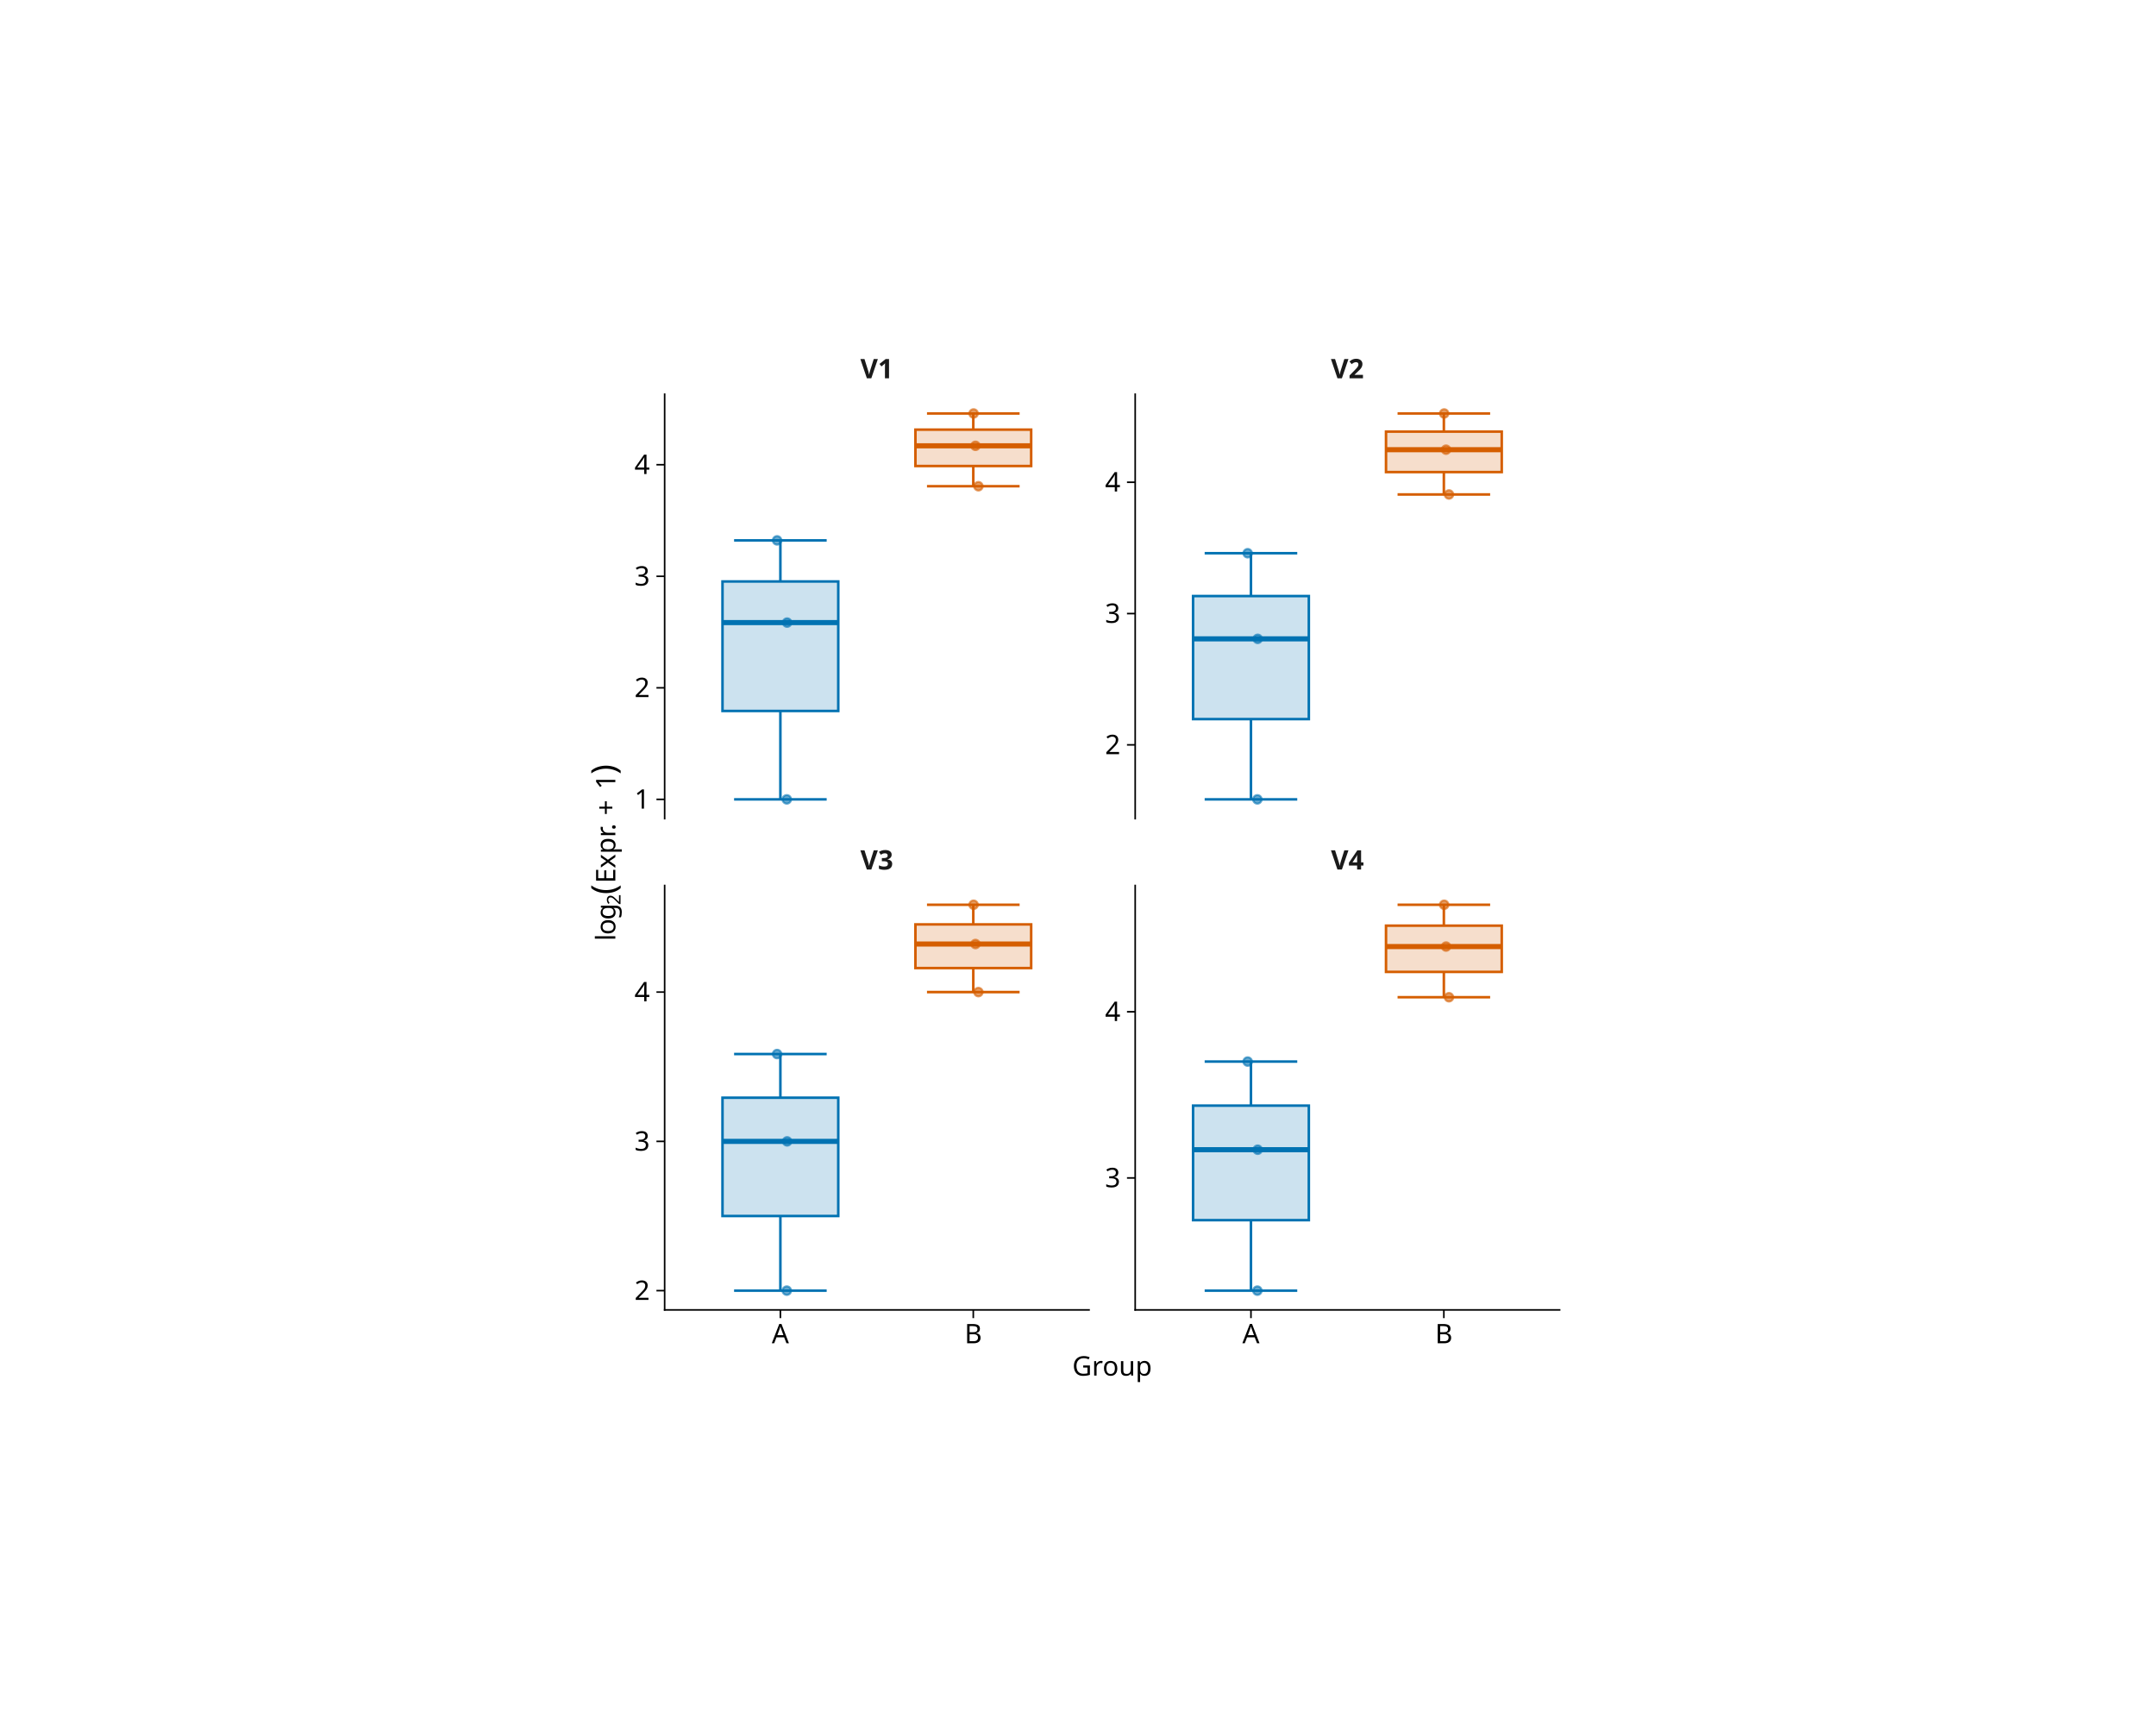
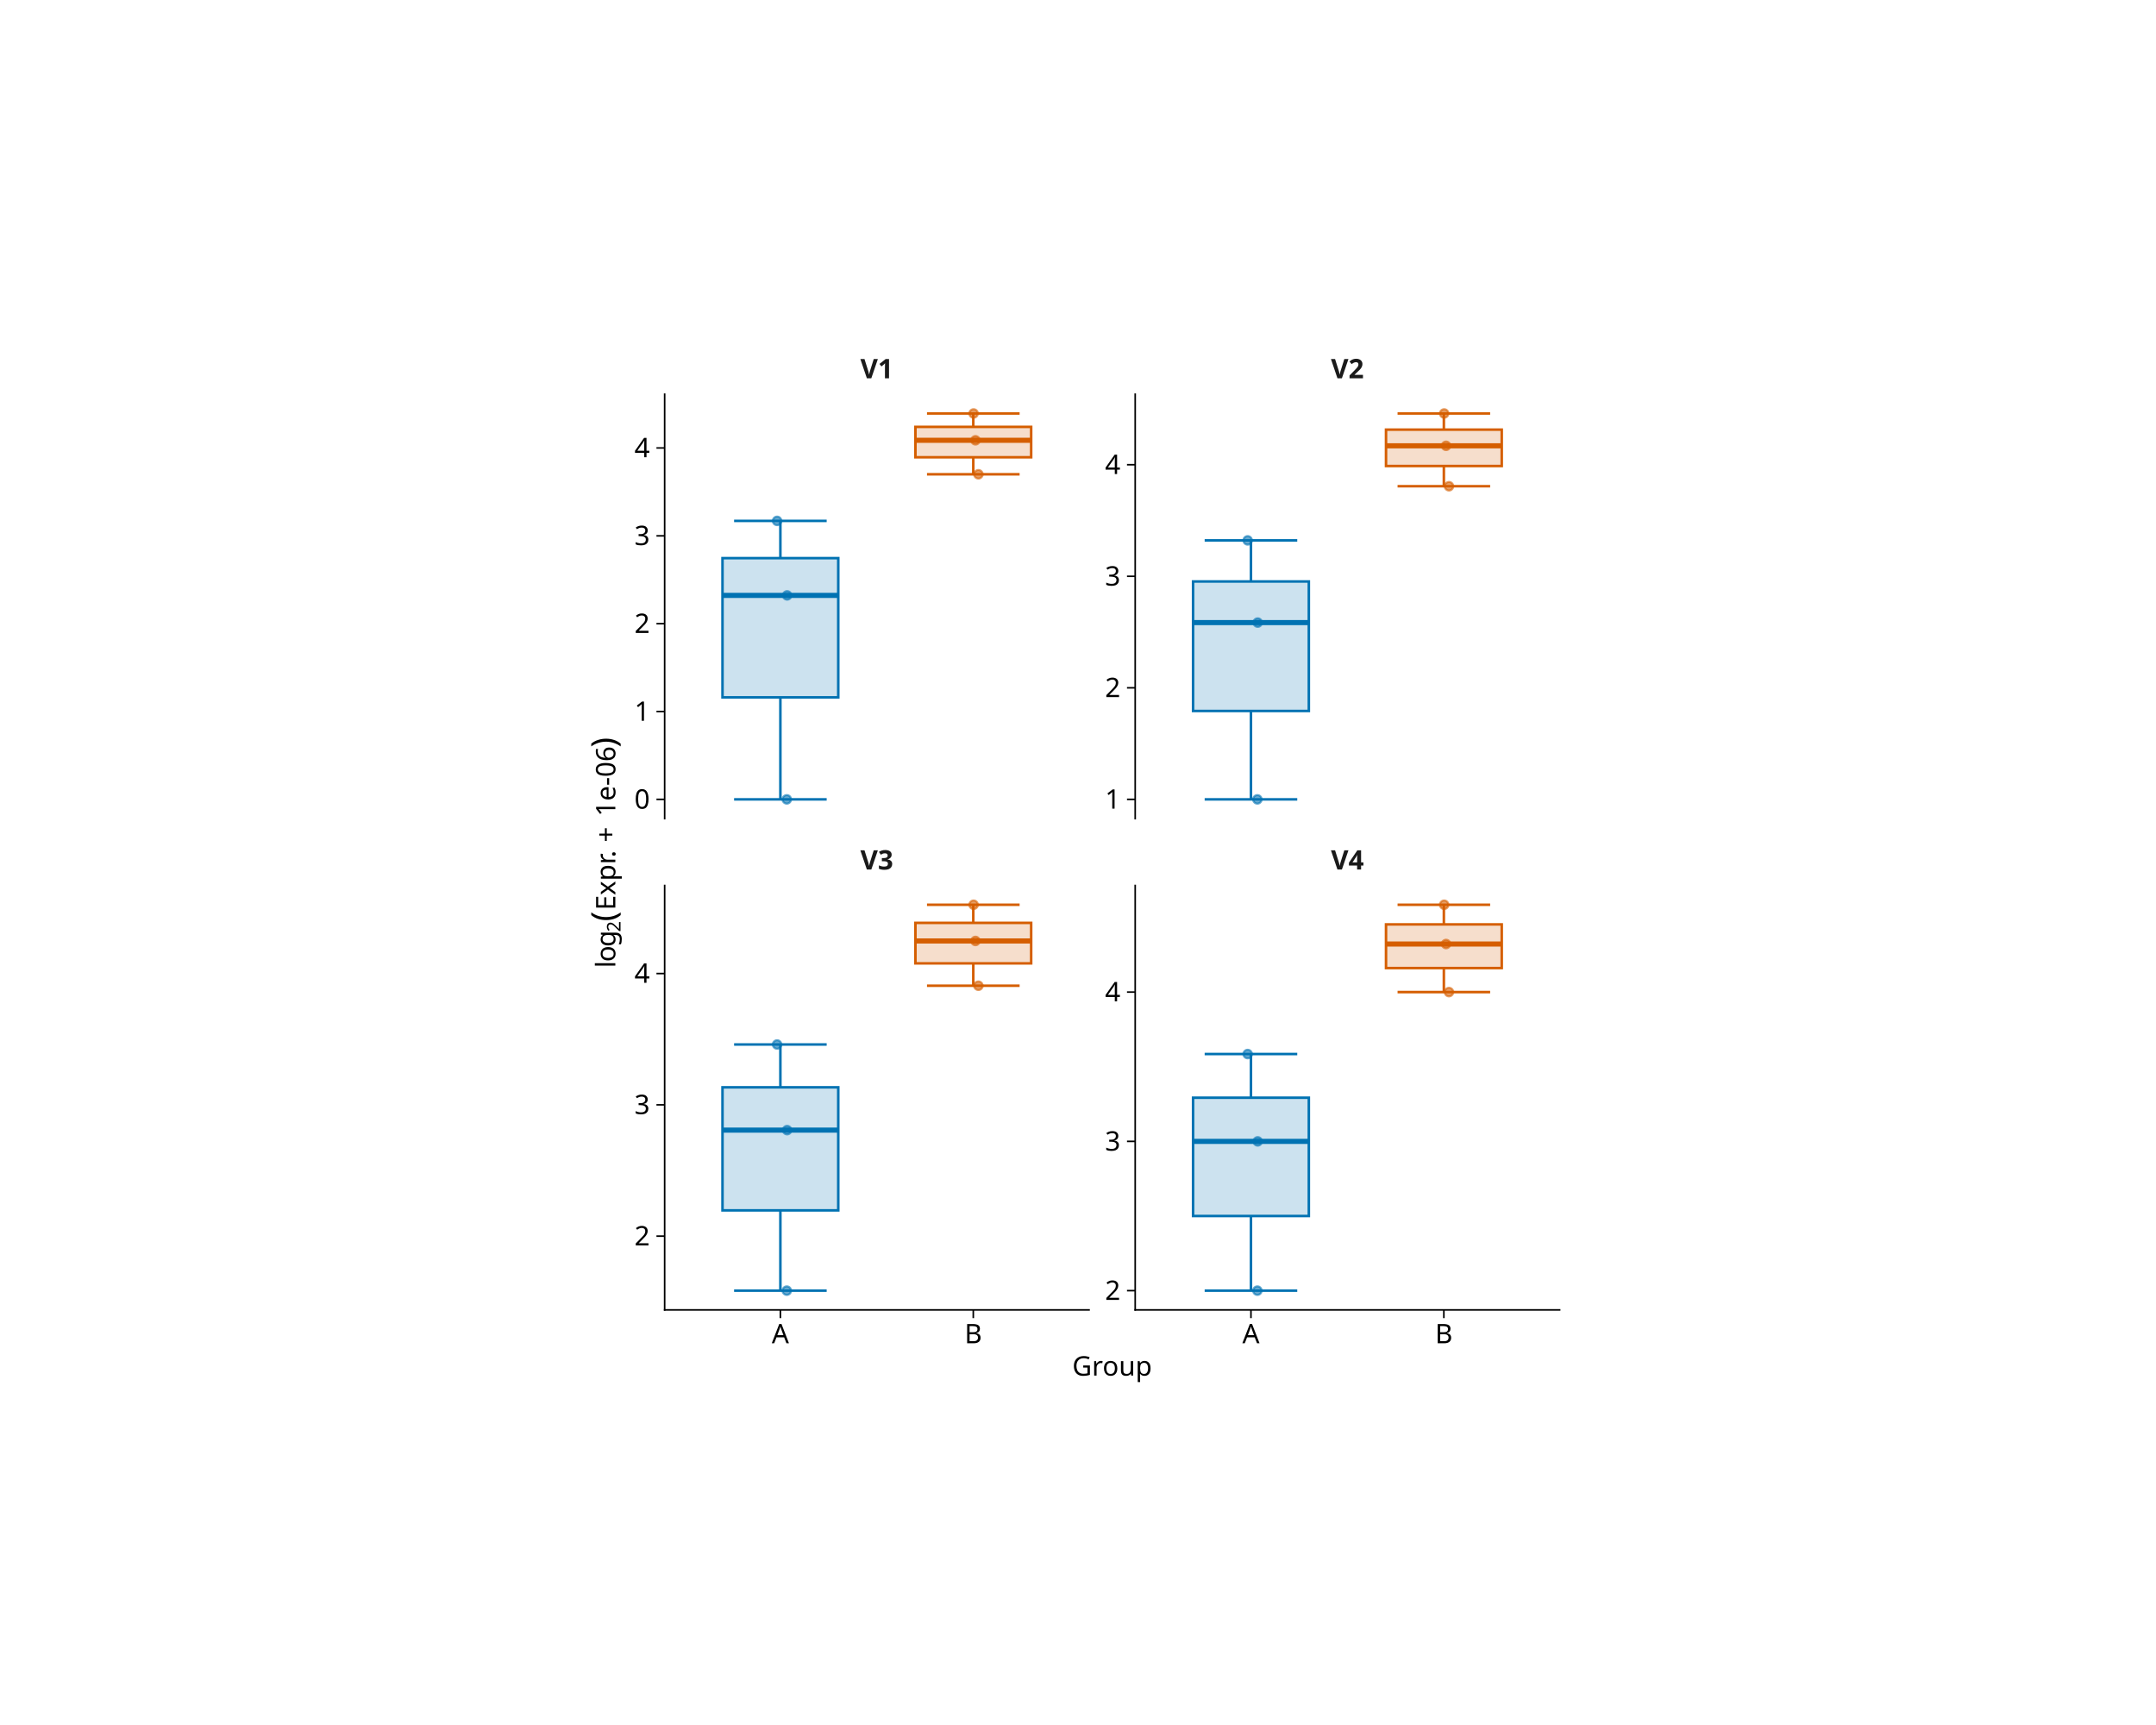
<svg xmlns="http://www.w3.org/2000/svg" class="svglite" data-engine-version="2.0" width="720.00pt" height="576.00pt" viewBox="0 0 720.00 576.00">
  <defs>
    <style type="text/css">
    .svglite line, .svglite polyline, .svglite polygon, .svglite path, .svglite rect, .svglite circle {
      fill: none;
      stroke: #000000;
      stroke-linecap: round;
      stroke-linejoin: round;
      stroke-miterlimit: 10.00;
    }
  </style>
  </defs>
  <rect width="100%" height="100%" style="stroke: none; fill: #FFFFFF;" />
  <defs>
    <clipPath id="cpMC4wMHw3MjAuMDB8MC4wMHw1NzYuMDA=">
      <rect x="0.00" y="0.00" width="720.00" height="576.00" />
    </clipPath>
  </defs>
  <g clip-path="url(#cpMC4wMHw3MjAuMDB8MC4wMHw1NzYuMDA=)">
</g>
  <defs>
    <clipPath id="cpMTg5LjIwfDUzMC44MHwxMDYuODN8NDY5LjE3">
      <rect x="189.20" y="106.83" width="341.60" height="362.34" />
    </clipPath>
  </defs>
  <g clip-path="url(#cpMTg5LjIwfDUzMC44MHwxMDYuODN8NDY5LjE3)">
    <rect x="189.20" y="106.83" width="341.60" height="362.34" style="stroke-width: 1.07; stroke: none; fill: #FFFFFF;" />
  </g>
  <g clip-path="url(#cpMC4wMHw3MjAuMDB8MC4wMHw1NzYuMDA=)">
</g>
  <defs>
    <clipPath id="cpMjIxLjk2fDM2My42OXwxMzEuNjN8MjczLjM2">
      <rect x="221.96" y="131.63" width="141.73" height="141.73" />
    </clipPath>
  </defs>
  <g clip-path="url(#cpMjIxLjk2fDM2My42OXwxMzEuNjN8MjczLjM2)">
    <rect x="221.96" y="131.63" width="141.73" height="141.73" style="stroke-width: 1.07; stroke: none; fill: #FFFFFF;" />
-     <line x1="245.15" y1="180.44" x2="276.07" y2="180.44" style="stroke-width: 0.85; stroke: #0072B2; stroke-linecap: butt;" />
+     <line x1="245.15" y1="173.93" x2="276.07" y2="173.93" style="stroke-width: 0.85; stroke: #0072B2; stroke-linecap: butt;" />
    <line x1="245.15" y1="266.92" x2="276.07" y2="266.92" style="stroke-width: 0.85; stroke: #0072B2; stroke-linecap: butt;" />
-     <line x1="260.61" y1="194.16" x2="260.61" y2="180.44" style="stroke-width: 0.85; stroke: #0072B2; stroke-linecap: butt;" />
-     <line x1="260.61" y1="237.40" x2="260.61" y2="266.92" style="stroke-width: 0.85; stroke: #0072B2; stroke-linecap: butt;" />
-     <polygon points="241.28,194.16 241.28,237.40 279.94,237.40 279.94,194.16 241.28,194.16 " style="stroke-width: 0.85; stroke: #0072B2; stroke-linecap: butt; stroke-linejoin: miter; fill: #0072B2; fill-opacity: 0.20;" />
-     <line x1="241.28" y1="207.89" x2="279.94" y2="207.89" style="stroke-width: 1.71; stroke: #0072B2; stroke-linecap: butt; stroke-linejoin: miter;" />
+     <line x1="260.61" y1="186.37" x2="260.61" y2="173.93" style="stroke-width: 0.85; stroke: #0072B2; stroke-linecap: butt;" />
+     <line x1="260.61" y1="232.86" x2="260.61" y2="266.92" style="stroke-width: 0.85; stroke: #0072B2; stroke-linecap: butt;" />
+     <polygon points="241.28,186.37 241.28,232.86 279.94,232.86 279.94,186.37 241.28,186.37 " style="stroke-width: 0.85; stroke: #0072B2; stroke-linecap: butt; stroke-linejoin: miter; fill: #0072B2; fill-opacity: 0.20;" />
+     <line x1="241.28" y1="198.81" x2="279.94" y2="198.81" style="stroke-width: 1.71; stroke: #0072B2; stroke-linecap: butt; stroke-linejoin: miter;" />
    <line x1="309.57" y1="138.07" x2="340.50" y2="138.07" style="stroke-width: 0.85; stroke: #D55E00; stroke-linecap: butt;" />
-     <line x1="309.57" y1="162.36" x2="340.50" y2="162.36" style="stroke-width: 0.85; stroke: #D55E00; stroke-linecap: butt;" />
-     <line x1="325.03" y1="143.46" x2="325.03" y2="138.07" style="stroke-width: 0.85; stroke: #D55E00; stroke-linecap: butt;" />
-     <line x1="325.03" y1="155.61" x2="325.03" y2="162.36" style="stroke-width: 0.85; stroke: #D55E00; stroke-linecap: butt;" />
-     <polygon points="305.71,143.46 305.71,155.61 344.36,155.61 344.36,143.46 305.71,143.46 " style="stroke-width: 0.85; stroke: #D55E00; stroke-linecap: butt; stroke-linejoin: miter; fill: #D55E00; fill-opacity: 0.20;" />
-     <line x1="305.71" y1="148.86" x2="344.36" y2="148.86" style="stroke-width: 1.71; stroke: #D55E00; stroke-linecap: butt; stroke-linejoin: miter;" />
+     <line x1="309.57" y1="158.37" x2="340.50" y2="158.37" style="stroke-width: 0.85; stroke: #D55E00; stroke-linecap: butt;" />
+     <line x1="325.03" y1="142.54" x2="325.03" y2="138.07" style="stroke-width: 0.85; stroke: #D55E00; stroke-linecap: butt;" />
+     <line x1="325.03" y1="152.69" x2="325.03" y2="158.37" style="stroke-width: 0.85; stroke: #D55E00; stroke-linecap: butt;" />
+     <polygon points="305.71,142.54 305.71,152.69 344.36,152.69 344.36,142.54 305.71,142.54 " style="stroke-width: 0.85; stroke: #D55E00; stroke-linecap: butt; stroke-linejoin: miter; fill: #D55E00; fill-opacity: 0.20;" />
+     <line x1="305.71" y1="147.02" x2="344.36" y2="147.02" style="stroke-width: 1.71; stroke: #D55E00; stroke-linecap: butt; stroke-linejoin: miter;" />
    <circle cx="262.75" cy="266.92" r="1.42" style="stroke-width: 0.71; stroke: #0072B2; stroke-opacity: 0.60; fill: #0072B2; fill-opacity: 0.60;" />
-     <circle cx="262.86" cy="207.89" r="1.42" style="stroke-width: 0.71; stroke: #0072B2; stroke-opacity: 0.60; fill: #0072B2; fill-opacity: 0.60;" />
-     <circle cx="259.51" cy="180.44" r="1.42" style="stroke-width: 0.71; stroke: #0072B2; stroke-opacity: 0.60; fill: #0072B2; fill-opacity: 0.60;" />
-     <circle cx="326.74" cy="162.36" r="1.42" style="stroke-width: 0.71; stroke: #D55E00; stroke-opacity: 0.60; fill: #D55E00; fill-opacity: 0.60;" />
-     <circle cx="325.76" cy="148.86" r="1.42" style="stroke-width: 0.71; stroke: #D55E00; stroke-opacity: 0.60; fill: #D55E00; fill-opacity: 0.60;" />
+     <circle cx="262.86" cy="198.81" r="1.42" style="stroke-width: 0.71; stroke: #0072B2; stroke-opacity: 0.60; fill: #0072B2; fill-opacity: 0.60;" />
+     <circle cx="259.51" cy="173.93" r="1.42" style="stroke-width: 0.71; stroke: #0072B2; stroke-opacity: 0.60; fill: #0072B2; fill-opacity: 0.60;" />
+     <circle cx="326.74" cy="158.37" r="1.42" style="stroke-width: 0.71; stroke: #D55E00; stroke-opacity: 0.60; fill: #D55E00; fill-opacity: 0.60;" />
+     <circle cx="325.76" cy="147.02" r="1.42" style="stroke-width: 0.71; stroke: #D55E00; stroke-opacity: 0.60; fill: #D55E00; fill-opacity: 0.60;" />
    <circle cx="325.13" cy="138.07" r="1.42" style="stroke-width: 0.71; stroke: #D55E00; stroke-opacity: 0.60; fill: #D55E00; fill-opacity: 0.60;" />
  </g>
  <g clip-path="url(#cpMC4wMHw3MjAuMDB8MC4wMHw1NzYuMDA=)">
</g>
  <defs>
    <clipPath id="cpMjIxLjk2fDM2My42OXwyOTUuNjd8NDM3LjQw">
      <rect x="221.96" y="295.67" width="141.73" height="141.73" />
    </clipPath>
  </defs>
  <g clip-path="url(#cpMjIxLjk2fDM2My42OXwyOTUuNjd8NDM3LjQw)">
    <rect x="221.96" y="295.67" width="141.73" height="141.73" style="stroke-width: 1.07; stroke: none; fill: #FFFFFF;" />
-     <line x1="245.15" y1="351.96" x2="276.07" y2="351.96" style="stroke-width: 0.85; stroke: #0072B2; stroke-linecap: butt;" />
+     <line x1="245.15" y1="348.77" x2="276.07" y2="348.77" style="stroke-width: 0.85; stroke: #0072B2; stroke-linecap: butt;" />
    <line x1="245.15" y1="430.96" x2="276.07" y2="430.96" style="stroke-width: 0.85; stroke: #0072B2; stroke-linecap: butt;" />
-     <line x1="260.61" y1="366.54" x2="260.61" y2="351.96" style="stroke-width: 0.85; stroke: #0072B2; stroke-linecap: butt;" />
-     <line x1="260.61" y1="406.04" x2="260.61" y2="430.96" style="stroke-width: 0.85; stroke: #0072B2; stroke-linecap: butt;" />
-     <polygon points="241.28,366.54 241.28,406.04 279.94,406.04 279.94,366.54 241.28,366.54 " style="stroke-width: 0.85; stroke: #0072B2; stroke-linecap: butt; stroke-linejoin: miter; fill: #0072B2; fill-opacity: 0.20;" />
-     <line x1="241.28" y1="381.12" x2="279.94" y2="381.12" style="stroke-width: 1.71; stroke: #0072B2; stroke-linecap: butt; stroke-linejoin: miter;" />
+     <line x1="260.61" y1="363.07" x2="260.61" y2="348.77" style="stroke-width: 0.85; stroke: #0072B2; stroke-linecap: butt;" />
+     <line x1="260.61" y1="404.16" x2="260.61" y2="430.96" style="stroke-width: 0.85; stroke: #0072B2; stroke-linecap: butt;" />
+     <polygon points="241.28,363.07 241.28,404.16 279.94,404.16 279.94,363.07 241.28,363.07 " style="stroke-width: 0.85; stroke: #0072B2; stroke-linecap: butt; stroke-linejoin: miter; fill: #0072B2; fill-opacity: 0.20;" />
+     <line x1="241.28" y1="377.36" x2="279.94" y2="377.36" style="stroke-width: 1.71; stroke: #0072B2; stroke-linecap: butt; stroke-linejoin: miter;" />
    <line x1="309.57" y1="302.11" x2="340.50" y2="302.11" style="stroke-width: 0.85; stroke: #D55E00; stroke-linecap: butt;" />
-     <line x1="309.57" y1="331.27" x2="340.50" y2="331.27" style="stroke-width: 0.85; stroke: #D55E00; stroke-linecap: butt;" />
-     <line x1="325.03" y1="308.67" x2="325.03" y2="302.11" style="stroke-width: 0.85; stroke: #D55E00; stroke-linecap: butt;" />
-     <line x1="325.03" y1="323.25" x2="325.03" y2="331.27" style="stroke-width: 0.85; stroke: #D55E00; stroke-linecap: butt;" />
-     <polygon points="305.71,308.67 305.71,323.25 344.36,323.25 344.36,308.67 305.71,308.67 " style="stroke-width: 0.85; stroke: #D55E00; stroke-linecap: butt; stroke-linejoin: miter; fill: #D55E00; fill-opacity: 0.20;" />
-     <line x1="305.71" y1="315.22" x2="344.36" y2="315.22" style="stroke-width: 1.71; stroke: #D55E00; stroke-linecap: butt; stroke-linejoin: miter;" />
+     <line x1="309.57" y1="329.15" x2="340.50" y2="329.15" style="stroke-width: 0.85; stroke: #D55E00; stroke-linecap: butt;" />
+     <line x1="325.03" y1="308.16" x2="325.03" y2="302.11" style="stroke-width: 0.85; stroke: #D55E00; stroke-linecap: butt;" />
+     <line x1="325.03" y1="321.68" x2="325.03" y2="329.15" style="stroke-width: 0.85; stroke: #D55E00; stroke-linecap: butt;" />
+     <polygon points="305.71,308.16 305.71,321.68 344.36,321.68 344.36,308.16 305.71,308.16 " style="stroke-width: 0.85; stroke: #D55E00; stroke-linecap: butt; stroke-linejoin: miter; fill: #D55E00; fill-opacity: 0.20;" />
+     <line x1="305.71" y1="314.20" x2="344.36" y2="314.20" style="stroke-width: 1.71; stroke: #D55E00; stroke-linecap: butt; stroke-linejoin: miter;" />
    <circle cx="262.75" cy="430.96" r="1.42" style="stroke-width: 0.71; stroke: #0072B2; stroke-opacity: 0.60; fill: #0072B2; fill-opacity: 0.60;" />
-     <circle cx="262.86" cy="381.12" r="1.42" style="stroke-width: 0.71; stroke: #0072B2; stroke-opacity: 0.60; fill: #0072B2; fill-opacity: 0.60;" />
-     <circle cx="259.51" cy="351.96" r="1.42" style="stroke-width: 0.71; stroke: #0072B2; stroke-opacity: 0.60; fill: #0072B2; fill-opacity: 0.60;" />
-     <circle cx="326.74" cy="331.27" r="1.42" style="stroke-width: 0.71; stroke: #D55E00; stroke-opacity: 0.60; fill: #D55E00; fill-opacity: 0.60;" />
-     <circle cx="325.76" cy="315.22" r="1.42" style="stroke-width: 0.71; stroke: #D55E00; stroke-opacity: 0.60; fill: #D55E00; fill-opacity: 0.60;" />
+     <circle cx="262.86" cy="377.36" r="1.42" style="stroke-width: 0.71; stroke: #0072B2; stroke-opacity: 0.60; fill: #0072B2; fill-opacity: 0.60;" />
+     <circle cx="259.51" cy="348.77" r="1.42" style="stroke-width: 0.71; stroke: #0072B2; stroke-opacity: 0.60; fill: #0072B2; fill-opacity: 0.60;" />
+     <circle cx="326.74" cy="329.15" r="1.42" style="stroke-width: 0.71; stroke: #D55E00; stroke-opacity: 0.60; fill: #D55E00; fill-opacity: 0.60;" />
+     <circle cx="325.76" cy="314.20" r="1.42" style="stroke-width: 0.71; stroke: #D55E00; stroke-opacity: 0.60; fill: #D55E00; fill-opacity: 0.60;" />
    <circle cx="325.13" cy="302.11" r="1.42" style="stroke-width: 0.71; stroke: #D55E00; stroke-opacity: 0.60; fill: #D55E00; fill-opacity: 0.60;" />
  </g>
  <g clip-path="url(#cpMC4wMHw3MjAuMDB8MC4wMHw1NzYuMDA=)">
</g>
  <defs>
    <clipPath id="cpMzc5LjEwfDUyMC44NHwxMzEuNjN8MjczLjM2">
      <rect x="379.10" y="131.63" width="141.73" height="141.73" />
    </clipPath>
  </defs>
  <g clip-path="url(#cpMzc5LjEwfDUyMC44NHwxMzEuNjN8MjczLjM2)">
    <rect x="379.10" y="131.63" width="141.73" height="141.73" style="stroke-width: 1.07; stroke: none; fill: #FFFFFF;" />
-     <line x1="402.30" y1="184.73" x2="433.22" y2="184.73" style="stroke-width: 0.85; stroke: #0072B2; stroke-linecap: butt;" />
+     <line x1="402.30" y1="180.44" x2="433.22" y2="180.44" style="stroke-width: 0.85; stroke: #0072B2; stroke-linecap: butt;" />
    <line x1="402.30" y1="266.92" x2="433.22" y2="266.92" style="stroke-width: 0.85; stroke: #0072B2; stroke-linecap: butt;" />
-     <line x1="417.76" y1="199.03" x2="417.76" y2="184.73" style="stroke-width: 0.85; stroke: #0072B2; stroke-linecap: butt;" />
-     <line x1="417.76" y1="240.12" x2="417.76" y2="266.92" style="stroke-width: 0.85; stroke: #0072B2; stroke-linecap: butt;" />
-     <polygon points="398.43,199.03 398.43,240.12 437.09,240.12 437.09,199.03 398.43,199.03 " style="stroke-width: 0.85; stroke: #0072B2; stroke-linecap: butt; stroke-linejoin: miter; fill: #0072B2; fill-opacity: 0.20;" />
-     <line x1="398.43" y1="213.32" x2="437.09" y2="213.32" style="stroke-width: 1.71; stroke: #0072B2; stroke-linecap: butt; stroke-linejoin: miter;" />
+     <line x1="417.76" y1="194.16" x2="417.76" y2="180.44" style="stroke-width: 0.85; stroke: #0072B2; stroke-linecap: butt;" />
+     <line x1="417.76" y1="237.40" x2="417.76" y2="266.92" style="stroke-width: 0.85; stroke: #0072B2; stroke-linecap: butt;" />
+     <polygon points="398.43,194.16 398.43,237.40 437.09,237.40 437.09,194.16 398.43,194.16 " style="stroke-width: 0.85; stroke: #0072B2; stroke-linecap: butt; stroke-linejoin: miter; fill: #0072B2; fill-opacity: 0.20;" />
+     <line x1="398.43" y1="207.89" x2="437.09" y2="207.89" style="stroke-width: 1.71; stroke: #0072B2; stroke-linecap: butt; stroke-linejoin: miter;" />
    <line x1="466.72" y1="138.07" x2="497.64" y2="138.07" style="stroke-width: 0.85; stroke: #D55E00; stroke-linecap: butt;" />
-     <line x1="466.72" y1="165.11" x2="497.64" y2="165.11" style="stroke-width: 0.85; stroke: #D55E00; stroke-linecap: butt;" />
-     <line x1="482.18" y1="144.12" x2="482.18" y2="138.07" style="stroke-width: 0.85; stroke: #D55E00; stroke-linecap: butt;" />
-     <line x1="482.18" y1="157.63" x2="482.18" y2="165.11" style="stroke-width: 0.85; stroke: #D55E00; stroke-linecap: butt;" />
-     <polygon points="462.86,144.12 462.86,157.63 501.51,157.63 501.51,144.12 462.86,144.12 " style="stroke-width: 0.85; stroke: #D55E00; stroke-linecap: butt; stroke-linejoin: miter; fill: #D55E00; fill-opacity: 0.20;" />
-     <line x1="462.86" y1="150.16" x2="501.51" y2="150.16" style="stroke-width: 1.71; stroke: #D55E00; stroke-linecap: butt; stroke-linejoin: miter;" />
+     <line x1="466.72" y1="162.36" x2="497.64" y2="162.36" style="stroke-width: 0.85; stroke: #D55E00; stroke-linecap: butt;" />
+     <line x1="482.18" y1="143.46" x2="482.18" y2="138.07" style="stroke-width: 0.85; stroke: #D55E00; stroke-linecap: butt;" />
+     <line x1="482.18" y1="155.61" x2="482.18" y2="162.36" style="stroke-width: 0.85; stroke: #D55E00; stroke-linecap: butt;" />
+     <polygon points="462.86,143.46 462.86,155.61 501.51,155.61 501.51,143.46 462.86,143.46 " style="stroke-width: 0.85; stroke: #D55E00; stroke-linecap: butt; stroke-linejoin: miter; fill: #D55E00; fill-opacity: 0.20;" />
+     <line x1="462.86" y1="148.86" x2="501.51" y2="148.86" style="stroke-width: 1.71; stroke: #D55E00; stroke-linecap: butt; stroke-linejoin: miter;" />
    <circle cx="419.90" cy="266.92" r="1.42" style="stroke-width: 0.71; stroke: #0072B2; stroke-opacity: 0.60; fill: #0072B2; fill-opacity: 0.60;" />
-     <circle cx="420.01" cy="213.32" r="1.42" style="stroke-width: 0.71; stroke: #0072B2; stroke-opacity: 0.60; fill: #0072B2; fill-opacity: 0.60;" />
-     <circle cx="416.66" cy="184.73" r="1.42" style="stroke-width: 0.71; stroke: #0072B2; stroke-opacity: 0.60; fill: #0072B2; fill-opacity: 0.60;" />
-     <circle cx="483.89" cy="165.11" r="1.42" style="stroke-width: 0.71; stroke: #D55E00; stroke-opacity: 0.60; fill: #D55E00; fill-opacity: 0.60;" />
-     <circle cx="482.91" cy="150.16" r="1.42" style="stroke-width: 0.71; stroke: #D55E00; stroke-opacity: 0.60; fill: #D55E00; fill-opacity: 0.60;" />
+     <circle cx="420.01" cy="207.89" r="1.42" style="stroke-width: 0.71; stroke: #0072B2; stroke-opacity: 0.60; fill: #0072B2; fill-opacity: 0.60;" />
+     <circle cx="416.66" cy="180.44" r="1.42" style="stroke-width: 0.71; stroke: #0072B2; stroke-opacity: 0.60; fill: #0072B2; fill-opacity: 0.60;" />
+     <circle cx="483.89" cy="162.36" r="1.42" style="stroke-width: 0.71; stroke: #D55E00; stroke-opacity: 0.60; fill: #D55E00; fill-opacity: 0.60;" />
+     <circle cx="482.91" cy="148.86" r="1.42" style="stroke-width: 0.71; stroke: #D55E00; stroke-opacity: 0.60; fill: #D55E00; fill-opacity: 0.60;" />
    <circle cx="482.28" cy="138.07" r="1.42" style="stroke-width: 0.71; stroke: #D55E00; stroke-opacity: 0.60; fill: #D55E00; fill-opacity: 0.60;" />
  </g>
  <g clip-path="url(#cpMC4wMHw3MjAuMDB8MC4wMHw1NzYuMDA=)">
</g>
  <defs>
    <clipPath id="cpMzc5LjEwfDUyMC44NHwyOTUuNjd8NDM3LjQw">
      <rect x="379.10" y="295.67" width="141.73" height="141.73" />
    </clipPath>
  </defs>
  <g clip-path="url(#cpMzc5LjEwfDUyMC44NHwyOTUuNjd8NDM3LjQw)">
    <rect x="379.10" y="295.67" width="141.73" height="141.73" style="stroke-width: 1.07; stroke: none; fill: #FFFFFF;" />
-     <line x1="402.30" y1="354.47" x2="433.22" y2="354.47" style="stroke-width: 0.85; stroke: #0072B2; stroke-linecap: butt;" />
+     <line x1="402.30" y1="351.96" x2="433.22" y2="351.96" style="stroke-width: 0.85; stroke: #0072B2; stroke-linecap: butt;" />
    <line x1="402.30" y1="430.96" x2="433.22" y2="430.96" style="stroke-width: 0.85; stroke: #0072B2; stroke-linecap: butt;" />
-     <line x1="417.76" y1="369.18" x2="417.76" y2="354.47" style="stroke-width: 0.85; stroke: #0072B2; stroke-linecap: butt;" />
-     <line x1="417.76" y1="407.43" x2="417.76" y2="430.96" style="stroke-width: 0.85; stroke: #0072B2; stroke-linecap: butt;" />
-     <polygon points="398.43,369.18 398.43,407.43 437.09,407.43 437.09,369.18 398.43,369.18 " style="stroke-width: 0.85; stroke: #0072B2; stroke-linecap: butt; stroke-linejoin: miter; fill: #0072B2; fill-opacity: 0.20;" />
-     <line x1="398.43" y1="383.90" x2="437.09" y2="383.90" style="stroke-width: 1.71; stroke: #0072B2; stroke-linecap: butt; stroke-linejoin: miter;" />
+     <line x1="417.76" y1="366.54" x2="417.76" y2="351.96" style="stroke-width: 0.85; stroke: #0072B2; stroke-linecap: butt;" />
+     <line x1="417.76" y1="406.04" x2="417.76" y2="430.96" style="stroke-width: 0.85; stroke: #0072B2; stroke-linecap: butt;" />
+     <polygon points="398.43,366.54 398.43,406.04 437.09,406.04 437.09,366.54 398.43,366.54 " style="stroke-width: 0.85; stroke: #0072B2; stroke-linecap: butt; stroke-linejoin: miter; fill: #0072B2; fill-opacity: 0.20;" />
+     <line x1="398.43" y1="381.12" x2="437.09" y2="381.12" style="stroke-width: 1.71; stroke: #0072B2; stroke-linecap: butt; stroke-linejoin: miter;" />
    <line x1="466.72" y1="302.11" x2="497.64" y2="302.11" style="stroke-width: 0.85; stroke: #D55E00; stroke-linecap: butt;" />
-     <line x1="466.72" y1="332.99" x2="497.64" y2="332.99" style="stroke-width: 0.85; stroke: #D55E00; stroke-linecap: butt;" />
-     <line x1="482.18" y1="309.09" x2="482.18" y2="302.11" style="stroke-width: 0.85; stroke: #D55E00; stroke-linecap: butt;" />
-     <line x1="482.18" y1="324.53" x2="482.18" y2="332.99" style="stroke-width: 0.85; stroke: #D55E00; stroke-linecap: butt;" />
-     <polygon points="462.86,309.09 462.86,324.53 501.51,324.53 501.51,309.09 462.86,309.09 " style="stroke-width: 0.85; stroke: #D55E00; stroke-linecap: butt; stroke-linejoin: miter; fill: #D55E00; fill-opacity: 0.20;" />
-     <line x1="462.86" y1="316.07" x2="501.51" y2="316.07" style="stroke-width: 1.71; stroke: #D55E00; stroke-linecap: butt; stroke-linejoin: miter;" />
+     <line x1="466.72" y1="331.27" x2="497.64" y2="331.27" style="stroke-width: 0.85; stroke: #D55E00; stroke-linecap: butt;" />
+     <line x1="482.18" y1="308.67" x2="482.18" y2="302.11" style="stroke-width: 0.85; stroke: #D55E00; stroke-linecap: butt;" />
+     <line x1="482.18" y1="323.25" x2="482.18" y2="331.27" style="stroke-width: 0.85; stroke: #D55E00; stroke-linecap: butt;" />
+     <polygon points="462.86,308.67 462.86,323.25 501.51,323.25 501.51,308.67 462.86,308.67 " style="stroke-width: 0.85; stroke: #D55E00; stroke-linecap: butt; stroke-linejoin: miter; fill: #D55E00; fill-opacity: 0.20;" />
+     <line x1="462.86" y1="315.22" x2="501.51" y2="315.22" style="stroke-width: 1.71; stroke: #D55E00; stroke-linecap: butt; stroke-linejoin: miter;" />
    <circle cx="419.90" cy="430.96" r="1.42" style="stroke-width: 0.71; stroke: #0072B2; stroke-opacity: 0.60; fill: #0072B2; fill-opacity: 0.60;" />
-     <circle cx="420.01" cy="383.90" r="1.42" style="stroke-width: 0.71; stroke: #0072B2; stroke-opacity: 0.60; fill: #0072B2; fill-opacity: 0.60;" />
-     <circle cx="416.66" cy="354.47" r="1.42" style="stroke-width: 0.71; stroke: #0072B2; stroke-opacity: 0.60; fill: #0072B2; fill-opacity: 0.60;" />
-     <circle cx="483.89" cy="332.99" r="1.42" style="stroke-width: 0.71; stroke: #D55E00; stroke-opacity: 0.60; fill: #D55E00; fill-opacity: 0.60;" />
-     <circle cx="482.91" cy="316.07" r="1.42" style="stroke-width: 0.71; stroke: #D55E00; stroke-opacity: 0.60; fill: #D55E00; fill-opacity: 0.60;" />
+     <circle cx="420.01" cy="381.12" r="1.42" style="stroke-width: 0.71; stroke: #0072B2; stroke-opacity: 0.60; fill: #0072B2; fill-opacity: 0.60;" />
+     <circle cx="416.66" cy="351.96" r="1.42" style="stroke-width: 0.71; stroke: #0072B2; stroke-opacity: 0.60; fill: #0072B2; fill-opacity: 0.60;" />
+     <circle cx="483.89" cy="331.27" r="1.42" style="stroke-width: 0.71; stroke: #D55E00; stroke-opacity: 0.60; fill: #D55E00; fill-opacity: 0.60;" />
+     <circle cx="482.91" cy="315.22" r="1.42" style="stroke-width: 0.71; stroke: #D55E00; stroke-opacity: 0.60; fill: #D55E00; fill-opacity: 0.60;" />
    <circle cx="482.28" cy="302.11" r="1.42" style="stroke-width: 0.71; stroke: #D55E00; stroke-opacity: 0.60; fill: #D55E00; fill-opacity: 0.60;" />
  </g>
  <g clip-path="url(#cpMC4wMHw3MjAuMDB8MC4wMHw1NzYuMDA=)">
</g>
  <defs>
    <clipPath id="cpMjIxLjk2fDM2My42OXwyNzguODR8Mjk1LjY3">
      <rect x="221.96" y="278.84" width="141.73" height="16.83" />
    </clipPath>
  </defs>
  <g clip-path="url(#cpMjIxLjk2fDM2My42OXwyNzguODR8Mjk1LjY3)">
    <rect x="221.96" y="278.84" width="141.73" height="16.83" style="stroke-width: 2.13; stroke: none; fill: #FFFFFF;" />
    <text x="292.82" y="290.35" text-anchor="middle" style="font-size: 9.00px; font-weight: bold; fill: #1A1A1A; font-family: sans;" textLength="11.01px" lengthAdjust="spacingAndGlyphs">V3</text>
  </g>
  <g clip-path="url(#cpMC4wMHw3MjAuMDB8MC4wMHw1NzYuMDA=)">
</g>
  <defs>
    <clipPath id="cpMzc5LjEwfDUyMC44NHwyNzguODR8Mjk1LjY3">
      <rect x="379.10" y="278.84" width="141.73" height="16.83" />
    </clipPath>
  </defs>
  <g clip-path="url(#cpMzc5LjEwfDUyMC44NHwyNzguODR8Mjk1LjY3)">
    <rect x="379.10" y="278.84" width="141.73" height="16.83" style="stroke-width: 2.13; stroke: none; fill: #FFFFFF;" />
    <text x="449.97" y="290.35" text-anchor="middle" style="font-size: 9.00px; font-weight: bold; fill: #1A1A1A; font-family: sans;" textLength="11.01px" lengthAdjust="spacingAndGlyphs">V4</text>
  </g>
  <g clip-path="url(#cpMC4wMHw3MjAuMDB8MC4wMHw1NzYuMDA=)">
</g>
  <defs>
    <clipPath id="cpMjIxLjk2fDM2My42OXwxMTQuODB8MTMxLjYz">
      <rect x="221.96" y="114.80" width="141.73" height="16.83" />
    </clipPath>
  </defs>
  <g clip-path="url(#cpMjIxLjk2fDM2My42OXwxMTQuODB8MTMxLjYz)">
    <rect x="221.96" y="114.80" width="141.73" height="16.83" style="stroke-width: 2.13; stroke: none; fill: #FFFFFF;" />
    <text x="292.82" y="126.31" text-anchor="middle" style="font-size: 9.00px; font-weight: bold; fill: #1A1A1A; font-family: sans;" textLength="11.01px" lengthAdjust="spacingAndGlyphs">V1</text>
  </g>
  <g clip-path="url(#cpMC4wMHw3MjAuMDB8MC4wMHw1NzYuMDA=)">
</g>
  <defs>
    <clipPath id="cpMzc5LjEwfDUyMC44NHwxMTQuODB8MTMxLjYz">
      <rect x="379.10" y="114.80" width="141.73" height="16.83" />
    </clipPath>
  </defs>
  <g clip-path="url(#cpMzc5LjEwfDUyMC44NHwxMTQuODB8MTMxLjYz)">
    <rect x="379.10" y="114.80" width="141.73" height="16.83" style="stroke-width: 2.13; stroke: none; fill: #FFFFFF;" />
    <text x="449.97" y="126.31" text-anchor="middle" style="font-size: 9.00px; font-weight: bold; fill: #1A1A1A; font-family: sans;" textLength="11.01px" lengthAdjust="spacingAndGlyphs">V2</text>
  </g>
  <g clip-path="url(#cpMC4wMHw3MjAuMDB8MC4wMHw1NzYuMDA=)">
    <polyline points="221.96,437.40 363.69,437.40 " style="stroke-width: 0.53; stroke-linecap: square;" />
    <polyline points="260.61,440.14 260.61,437.40 " style="stroke-width: 0.53; stroke-linecap: butt;" />
    <polyline points="325.03,440.14 325.03,437.40 " style="stroke-width: 0.53; stroke-linecap: butt;" />
    <text x="260.61" y="448.53" text-anchor="middle" style="font-size: 9.00px; font-family: sans;" textLength="6.00px" lengthAdjust="spacingAndGlyphs">A</text>
    <text x="325.03" y="448.53" text-anchor="middle" style="font-size: 9.00px; font-family: sans;" textLength="6.00px" lengthAdjust="spacingAndGlyphs">B</text>
    <polyline points="379.10,437.40 520.84,437.40 " style="stroke-width: 0.53; stroke-linecap: square;" />
    <polyline points="417.76,440.14 417.76,437.40 " style="stroke-width: 0.53; stroke-linecap: butt;" />
    <polyline points="482.18,440.14 482.18,437.40 " style="stroke-width: 0.53; stroke-linecap: butt;" />
    <text x="417.76" y="448.53" text-anchor="middle" style="font-size: 9.00px; font-family: sans;" textLength="6.00px" lengthAdjust="spacingAndGlyphs">A</text>
    <text x="482.18" y="448.53" text-anchor="middle" style="font-size: 9.00px; font-family: sans;" textLength="6.00px" lengthAdjust="spacingAndGlyphs">B</text>
    <polyline points="379.10,273.36 379.10,131.63 " style="stroke-width: 0.53; stroke-linecap: square;" />
-     <text x="374.17" y="251.82" text-anchor="end" style="font-size: 9.00px; font-family: sans;" textLength="5.01px" lengthAdjust="spacingAndGlyphs">2</text>
-     <text x="374.17" y="207.97" text-anchor="end" style="font-size: 9.00px; font-family: sans;" textLength="5.01px" lengthAdjust="spacingAndGlyphs">3</text>
-     <text x="374.17" y="164.13" text-anchor="end" style="font-size: 9.00px; font-family: sans;" textLength="5.01px" lengthAdjust="spacingAndGlyphs">4</text>
-     <polyline points="376.36,248.72 379.10,248.72 " style="stroke-width: 0.53; stroke-linecap: butt;" />
-     <polyline points="376.36,204.88 379.10,204.88 " style="stroke-width: 0.53; stroke-linecap: butt;" />
-     <polyline points="376.36,161.03 379.10,161.03 " style="stroke-width: 0.53; stroke-linecap: butt;" />
+     <text x="374.17" y="270.02" text-anchor="end" style="font-size: 9.00px; font-family: sans;" textLength="5.01px" lengthAdjust="spacingAndGlyphs">1</text>
+     <text x="374.17" y="232.77" text-anchor="end" style="font-size: 9.00px; font-family: sans;" textLength="5.01px" lengthAdjust="spacingAndGlyphs">2</text>
+     <text x="374.17" y="195.53" text-anchor="end" style="font-size: 9.00px; font-family: sans;" textLength="5.01px" lengthAdjust="spacingAndGlyphs">3</text>
+     <text x="374.17" y="158.28" text-anchor="end" style="font-size: 9.00px; font-family: sans;" textLength="5.01px" lengthAdjust="spacingAndGlyphs">4</text>
+     <polyline points="376.36,266.92 379.10,266.92 " style="stroke-width: 0.53; stroke-linecap: butt;" />
+     <polyline points="376.36,229.67 379.10,229.67 " style="stroke-width: 0.53; stroke-linecap: butt;" />
+     <polyline points="376.36,192.43 379.10,192.43 " style="stroke-width: 0.53; stroke-linecap: butt;" />
+     <polyline points="376.36,155.18 379.10,155.18 " style="stroke-width: 0.53; stroke-linecap: butt;" />
    <polyline points="379.10,437.40 379.10,295.67 " style="stroke-width: 0.53; stroke-linecap: square;" />
-     <text x="374.17" y="396.43" text-anchor="end" style="font-size: 9.00px; font-family: sans;" textLength="5.01px" lengthAdjust="spacingAndGlyphs">3</text>
-     <text x="374.17" y="340.94" text-anchor="end" style="font-size: 9.00px; font-family: sans;" textLength="5.01px" lengthAdjust="spacingAndGlyphs">4</text>
-     <polyline points="376.36,393.33 379.10,393.33 " style="stroke-width: 0.53; stroke-linecap: butt;" />
-     <polyline points="376.36,337.84 379.10,337.84 " style="stroke-width: 0.53; stroke-linecap: butt;" />
+     <text x="374.17" y="434.06" text-anchor="end" style="font-size: 9.00px; font-family: sans;" textLength="5.01px" lengthAdjust="spacingAndGlyphs">2</text>
+     <text x="374.17" y="384.21" text-anchor="end" style="font-size: 9.00px; font-family: sans;" textLength="5.01px" lengthAdjust="spacingAndGlyphs">3</text>
+     <text x="374.17" y="334.37" text-anchor="end" style="font-size: 9.00px; font-family: sans;" textLength="5.01px" lengthAdjust="spacingAndGlyphs">4</text>
+     <polyline points="376.36,430.96 379.10,430.96 " style="stroke-width: 0.53; stroke-linecap: butt;" />
+     <polyline points="376.36,381.12 379.10,381.12 " style="stroke-width: 0.53; stroke-linecap: butt;" />
+     <polyline points="376.36,331.27 379.10,331.27 " style="stroke-width: 0.53; stroke-linecap: butt;" />
    <polyline points="221.96,273.36 221.96,131.63 " style="stroke-width: 0.53; stroke-linecap: square;" />
-     <text x="217.02" y="270.02" text-anchor="end" style="font-size: 9.00px; font-family: sans;" textLength="5.01px" lengthAdjust="spacingAndGlyphs">1</text>
-     <text x="217.02" y="232.77" text-anchor="end" style="font-size: 9.00px; font-family: sans;" textLength="5.01px" lengthAdjust="spacingAndGlyphs">2</text>
-     <text x="217.02" y="195.53" text-anchor="end" style="font-size: 9.00px; font-family: sans;" textLength="5.01px" lengthAdjust="spacingAndGlyphs">3</text>
-     <text x="217.02" y="158.28" text-anchor="end" style="font-size: 9.00px; font-family: sans;" textLength="5.01px" lengthAdjust="spacingAndGlyphs">4</text>
+     <text x="217.02" y="270.02" text-anchor="end" style="font-size: 9.00px; font-family: sans;" textLength="5.01px" lengthAdjust="spacingAndGlyphs">0</text>
+     <text x="217.02" y="240.68" text-anchor="end" style="font-size: 9.00px; font-family: sans;" textLength="5.01px" lengthAdjust="spacingAndGlyphs">1</text>
+     <text x="217.02" y="211.35" text-anchor="end" style="font-size: 9.00px; font-family: sans;" textLength="5.01px" lengthAdjust="spacingAndGlyphs">2</text>
+     <text x="217.02" y="182.01" text-anchor="end" style="font-size: 9.00px; font-family: sans;" textLength="5.01px" lengthAdjust="spacingAndGlyphs">3</text>
+     <text x="217.02" y="152.68" text-anchor="end" style="font-size: 9.00px; font-family: sans;" textLength="5.01px" lengthAdjust="spacingAndGlyphs">4</text>
    <polyline points="219.22,266.92 221.96,266.92 " style="stroke-width: 0.53; stroke-linecap: butt;" />
-     <polyline points="219.22,229.67 221.96,229.67 " style="stroke-width: 0.53; stroke-linecap: butt;" />
-     <polyline points="219.22,192.43 221.96,192.43 " style="stroke-width: 0.53; stroke-linecap: butt;" />
-     <polyline points="219.22,155.18 221.96,155.18 " style="stroke-width: 0.53; stroke-linecap: butt;" />
+     <polyline points="219.22,237.59 221.96,237.59 " style="stroke-width: 0.53; stroke-linecap: butt;" />
+     <polyline points="219.22,208.25 221.96,208.25 " style="stroke-width: 0.53; stroke-linecap: butt;" />
+     <polyline points="219.22,178.92 221.96,178.92 " style="stroke-width: 0.53; stroke-linecap: butt;" />
+     <polyline points="219.22,149.58 221.96,149.58 " style="stroke-width: 0.53; stroke-linecap: butt;" />
    <polyline points="221.96,437.40 221.96,295.67 " style="stroke-width: 0.53; stroke-linecap: square;" />
-     <text x="217.02" y="434.06" text-anchor="end" style="font-size: 9.00px; font-family: sans;" textLength="5.01px" lengthAdjust="spacingAndGlyphs">2</text>
-     <text x="217.02" y="384.21" text-anchor="end" style="font-size: 9.00px; font-family: sans;" textLength="5.01px" lengthAdjust="spacingAndGlyphs">3</text>
-     <text x="217.02" y="334.37" text-anchor="end" style="font-size: 9.00px; font-family: sans;" textLength="5.01px" lengthAdjust="spacingAndGlyphs">4</text>
-     <polyline points="219.22,430.96 221.96,430.96 " style="stroke-width: 0.53; stroke-linecap: butt;" />
-     <polyline points="219.22,381.12 221.96,381.12 " style="stroke-width: 0.53; stroke-linecap: butt;" />
-     <polyline points="219.22,331.27 221.96,331.27 " style="stroke-width: 0.53; stroke-linecap: butt;" />
+     <text x="217.02" y="415.86" text-anchor="end" style="font-size: 9.00px; font-family: sans;" textLength="5.01px" lengthAdjust="spacingAndGlyphs">2</text>
+     <text x="217.02" y="372.01" text-anchor="end" style="font-size: 9.00px; font-family: sans;" textLength="5.01px" lengthAdjust="spacingAndGlyphs">3</text>
+     <text x="217.02" y="328.17" text-anchor="end" style="font-size: 9.00px; font-family: sans;" textLength="5.01px" lengthAdjust="spacingAndGlyphs">4</text>
+     <polyline points="219.22,412.76 221.96,412.76 " style="stroke-width: 0.53; stroke-linecap: butt;" />
+     <polyline points="219.22,368.92 221.96,368.92 " style="stroke-width: 0.53; stroke-linecap: butt;" />
+     <polyline points="219.22,325.07 221.96,325.07 " style="stroke-width: 0.53; stroke-linecap: butt;" />
    <text x="371.40" y="459.33" text-anchor="middle" style="font-size: 9.00px; font-family: sans;" textLength="25.02px" lengthAdjust="spacingAndGlyphs">Group</text>
-     <text transform="translate(205.49,314.19) rotate(-90)" style="font-size: 9.00px; font-family: sans;" textLength="2.00px" lengthAdjust="spacingAndGlyphs">l</text>
-     <text transform="translate(205.49,312.19) rotate(-90)" style="font-size: 9.00px; font-family: sans;" textLength="5.01px" lengthAdjust="spacingAndGlyphs">o</text>
-     <text transform="translate(205.49,307.18) rotate(-90)" style="font-size: 9.00px; font-family: sans;" textLength="5.01px" lengthAdjust="spacingAndGlyphs">g</text>
-     <text transform="translate(207.22,302.18) rotate(-90)" style="font-size: 6.30px; font-family: sans;" textLength="3.50px" lengthAdjust="spacingAndGlyphs">2</text>
-     <text transform="translate(205.49,298.67) rotate(-90)" style="font-size: 11.25px; font-family: sans;" textLength="3.75px" lengthAdjust="spacingAndGlyphs">(</text>
-     <text transform="translate(205.49,294.93) rotate(-90)" style="font-size: 9.00px; font-family: sans;" textLength="21.01px" lengthAdjust="spacingAndGlyphs">Expr.</text>
-     <text transform="translate(205.49,272.25) rotate(-90)" style="font-size: 9.00px; font-family: sans;" textLength="6.99px" lengthAdjust="spacingAndGlyphs">+</text>
-     <text transform="translate(205.49,263.59) rotate(-90)" style="font-size: 9.00px; font-family: sans;" textLength="5.01px" lengthAdjust="spacingAndGlyphs">1</text>
-     <text transform="translate(205.49,258.59) rotate(-90)" style="font-size: 11.25px; font-family: sans;" textLength="3.74px" lengthAdjust="spacingAndGlyphs">)</text>
+     <text transform="translate(205.49,323.19) rotate(-90)" style="font-size: 9.00px; font-family: sans;" textLength="2.00px" lengthAdjust="spacingAndGlyphs">l</text>
+     <text transform="translate(205.49,321.19) rotate(-90)" style="font-size: 9.00px; font-family: sans;" textLength="5.01px" lengthAdjust="spacingAndGlyphs">o</text>
+     <text transform="translate(205.49,316.19) rotate(-90)" style="font-size: 9.00px; font-family: sans;" textLength="5.01px" lengthAdjust="spacingAndGlyphs">g</text>
+     <text transform="translate(207.22,311.18) rotate(-90)" style="font-size: 6.30px; font-family: sans;" textLength="3.50px" lengthAdjust="spacingAndGlyphs">2</text>
+     <text transform="translate(205.49,307.68) rotate(-90)" style="font-size: 11.25px; font-family: sans;" textLength="3.75px" lengthAdjust="spacingAndGlyphs">(</text>
+     <text transform="translate(205.49,303.93) rotate(-90)" style="font-size: 9.00px; font-family: sans;" textLength="21.01px" lengthAdjust="spacingAndGlyphs">Expr.</text>
+     <text transform="translate(205.49,281.25) rotate(-90)" style="font-size: 9.00px; font-family: sans;" textLength="6.99px" lengthAdjust="spacingAndGlyphs">+</text>
+     <text transform="translate(205.49,272.60) rotate(-90)" style="font-size: 9.00px; font-family: sans;" textLength="23.02px" lengthAdjust="spacingAndGlyphs">1e-06</text>
+     <text transform="translate(205.49,249.58) rotate(-90)" style="font-size: 11.25px; font-family: sans;" textLength="3.74px" lengthAdjust="spacingAndGlyphs">)</text>
  </g>
</svg>
